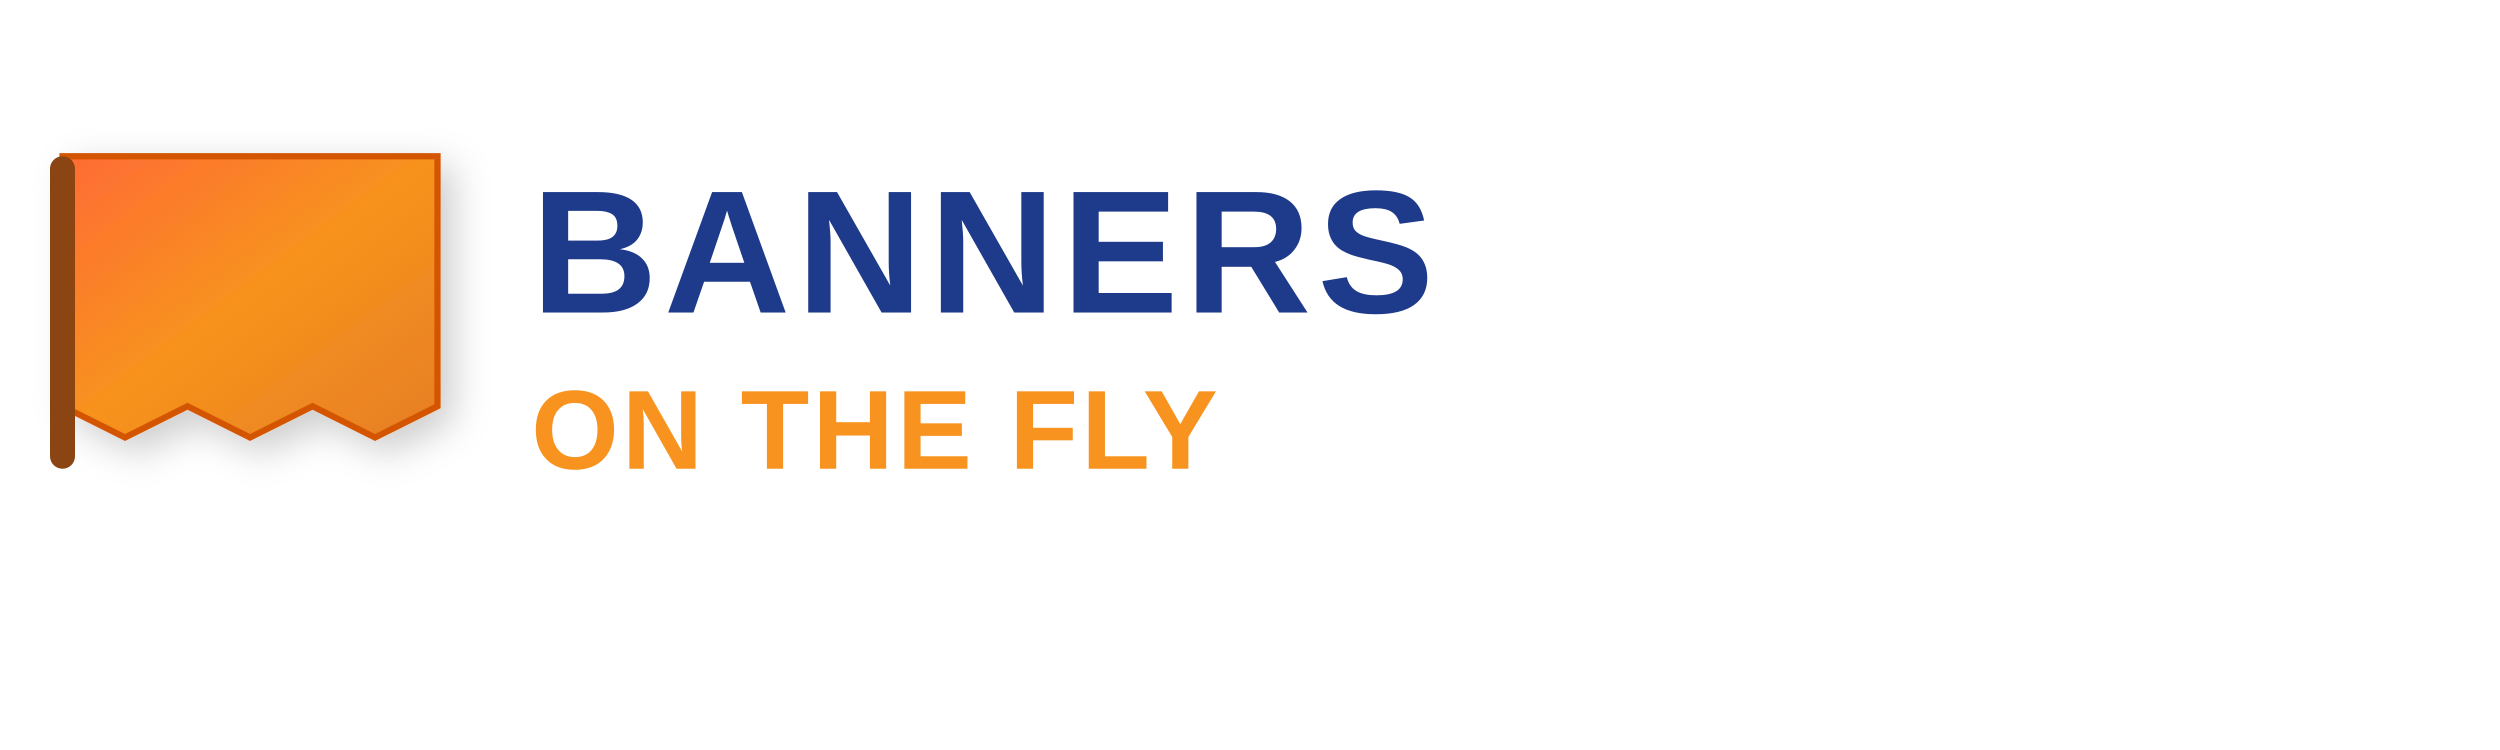
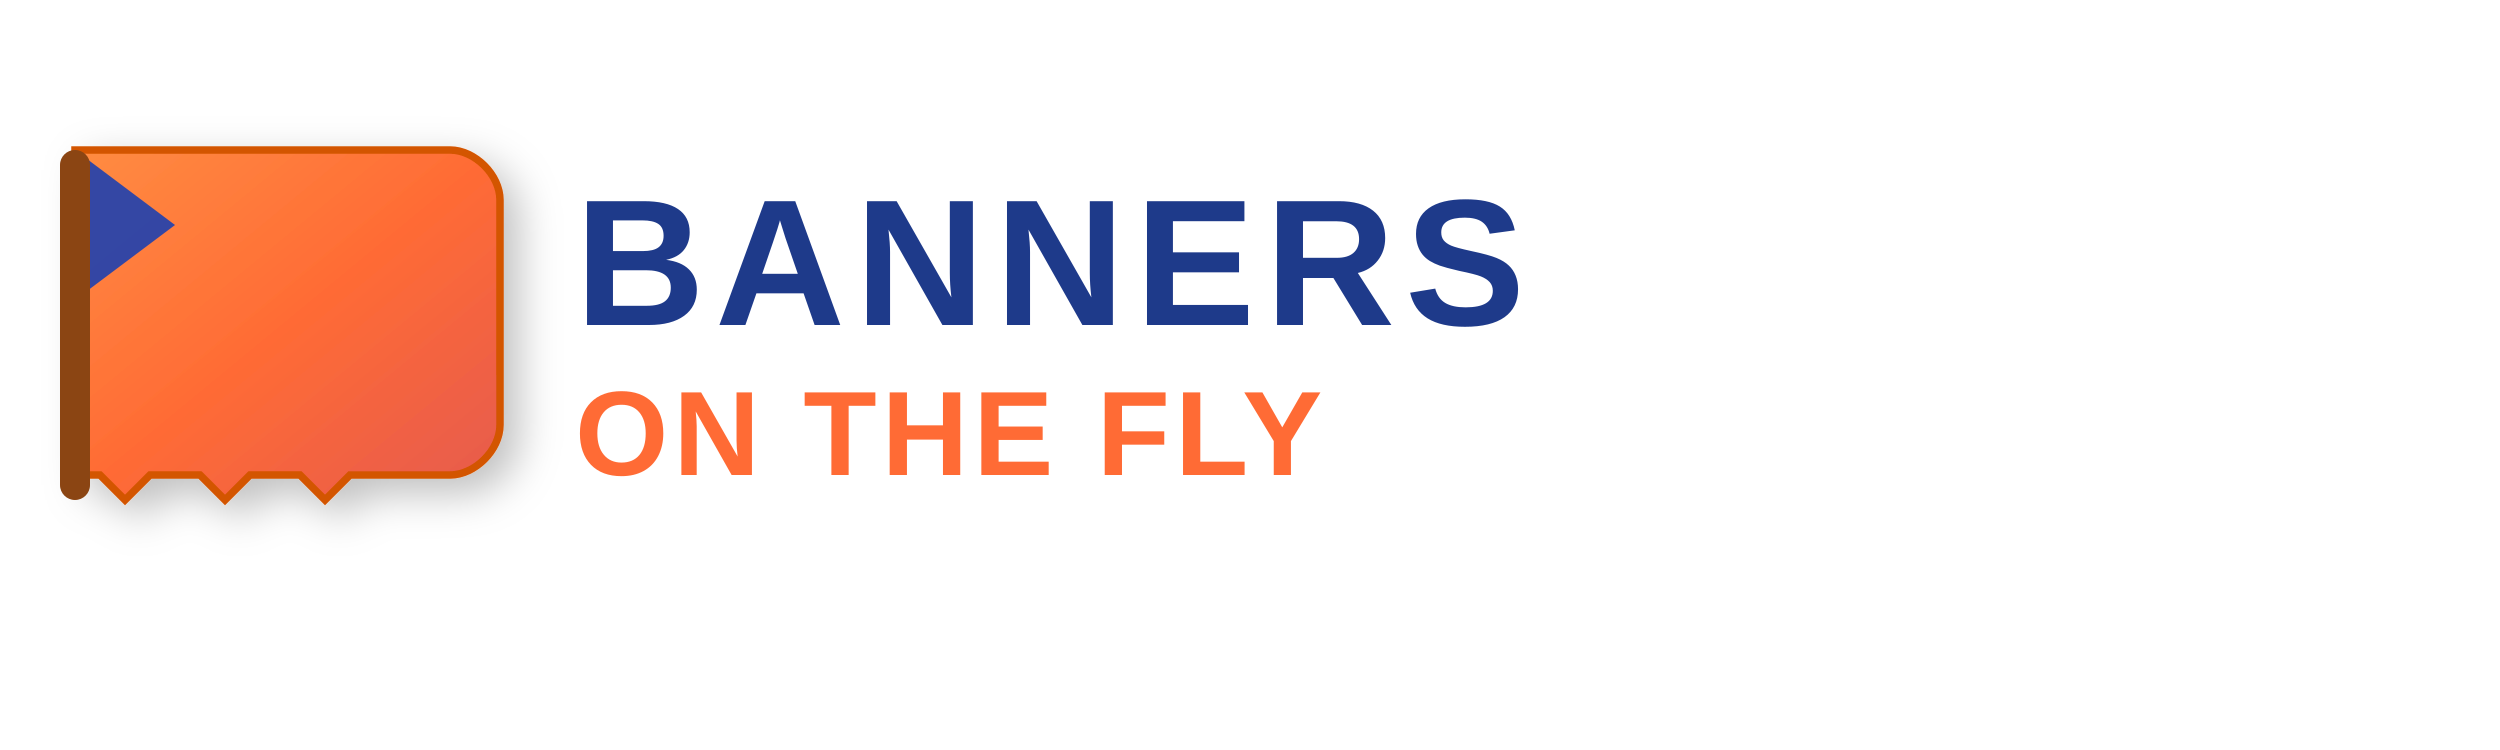
- <svg xmlns="http://www.w3.org/2000/svg" width="400" height="120" viewBox="0 0 400 120">
+ <svg xmlns="http://www.w3.org/2000/svg" width="500" height="150" viewBox="0 0 500 150">
  <defs>
-     <linearGradient id="bannerGradient" x1="0%" y1="0%" x2="100%" y2="100%">
-       <stop offset="0%" style="stop-color:#FF6B35;stop-opacity:1" />
-       <stop offset="50%" style="stop-color:#F7931E;stop-opacity:1" />
-       <stop offset="100%" style="stop-color:#E67E22;stop-opacity:1" />
+     <linearGradient id="flagGradient" x1="0%" y1="0%" x2="100%" y2="100%">
+       <stop offset="0%" style="stop-color:#FF8C42;stop-opacity:1" />
+       <stop offset="50%" style="stop-color:#FF6B35;stop-opacity:1" />
+       <stop offset="100%" style="stop-color:#E55A4F;stop-opacity:1" />
    </linearGradient>
    <filter id="shadow" x="-20%" y="-20%" width="140%" height="140%">
-       <feDropShadow dx="2" dy="2" stdDeviation="3" flood-color="rgba(0,0,0,0.2)" />
+       <feDropShadow dx="3" dy="3" stdDeviation="4" flood-color="rgba(0,0,0,0.25)" />
    </filter>
  </defs>
-   <path d="M10 25 L70 25 L70 65 L60 70 L50 65 L40 70 L30 65 L20 70 L10 65 Z" fill="url(#bannerGradient)" filter="url(#shadow)" stroke="#D35400" stroke-width="1" />
-   <rect x="8" y="25" width="4" height="50" fill="#8B4513" rx="2" />
-   <text x="85" y="50" font-family="Arial, Helvetica, sans-serif" font-size="28" font-weight="bold" fill="#1E3A8A" letter-spacing="1px">BANNERS</text>
-   <text x="85" y="75" font-family="Arial, Helvetica, sans-serif" font-size="18" font-weight="600" fill="#F7931E" letter-spacing="0.5px">ON THE FLY</text>
+   <path d="M15 30 L90 30 C95 30 100 35 100 40 L100 85 C100 90 95 95 90 95 L70 95 L65 100 L60 95 L50 95 L45 100 L40 95 L30 95 L25 100 L20 95 L15 95 Z" fill="url(#flagGradient)" filter="url(#shadow)" stroke="#D35400" stroke-width="1.5" />
+   <path d="M15 30 L15 60 L35 45 Z" fill="#1E40AF" opacity="0.9" />
+   <rect x="12" y="30" width="6" height="70" fill="#8B4513" rx="3" />
+   <text x="115" y="65" font-family="Arial, Helvetica, sans-serif" font-size="36" font-weight="bold" fill="#1E3A8A" letter-spacing="2px">BANNERS</text>
+   <text x="115" y="95" font-family="Arial, Helvetica, sans-serif" font-size="24" font-weight="600" fill="#FF6B35" letter-spacing="1px">ON THE FLY</text>
</svg>
